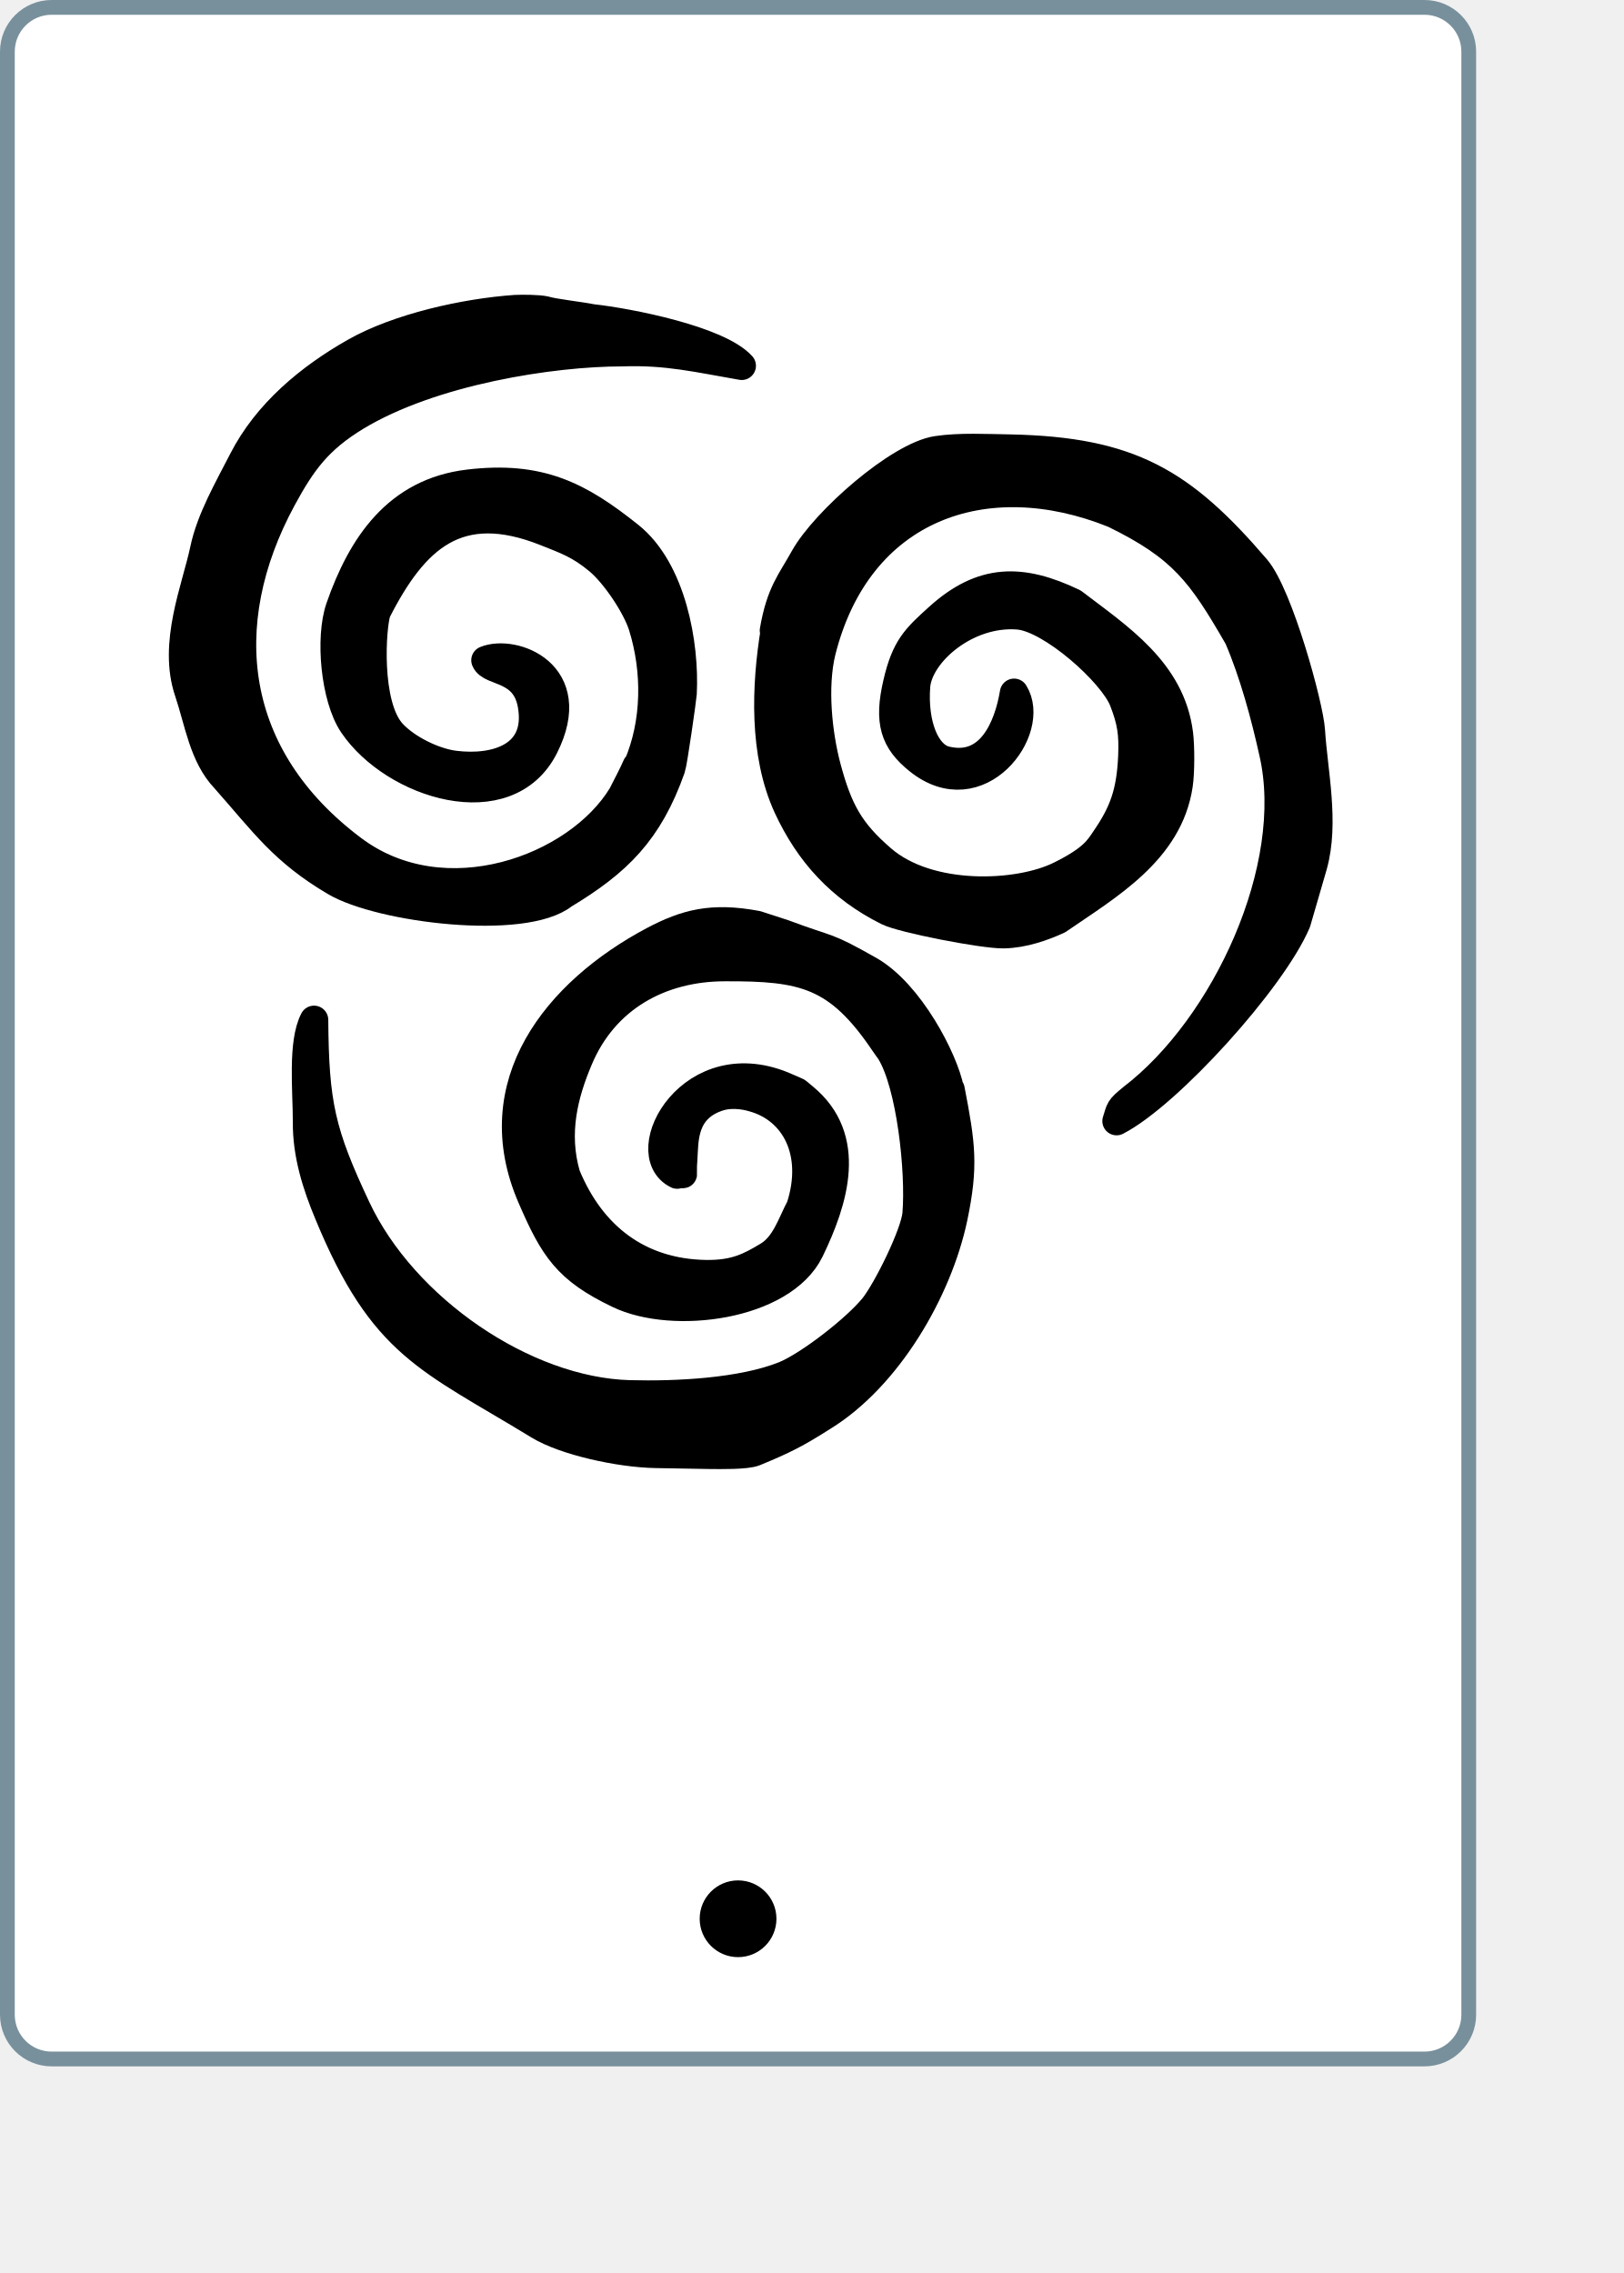
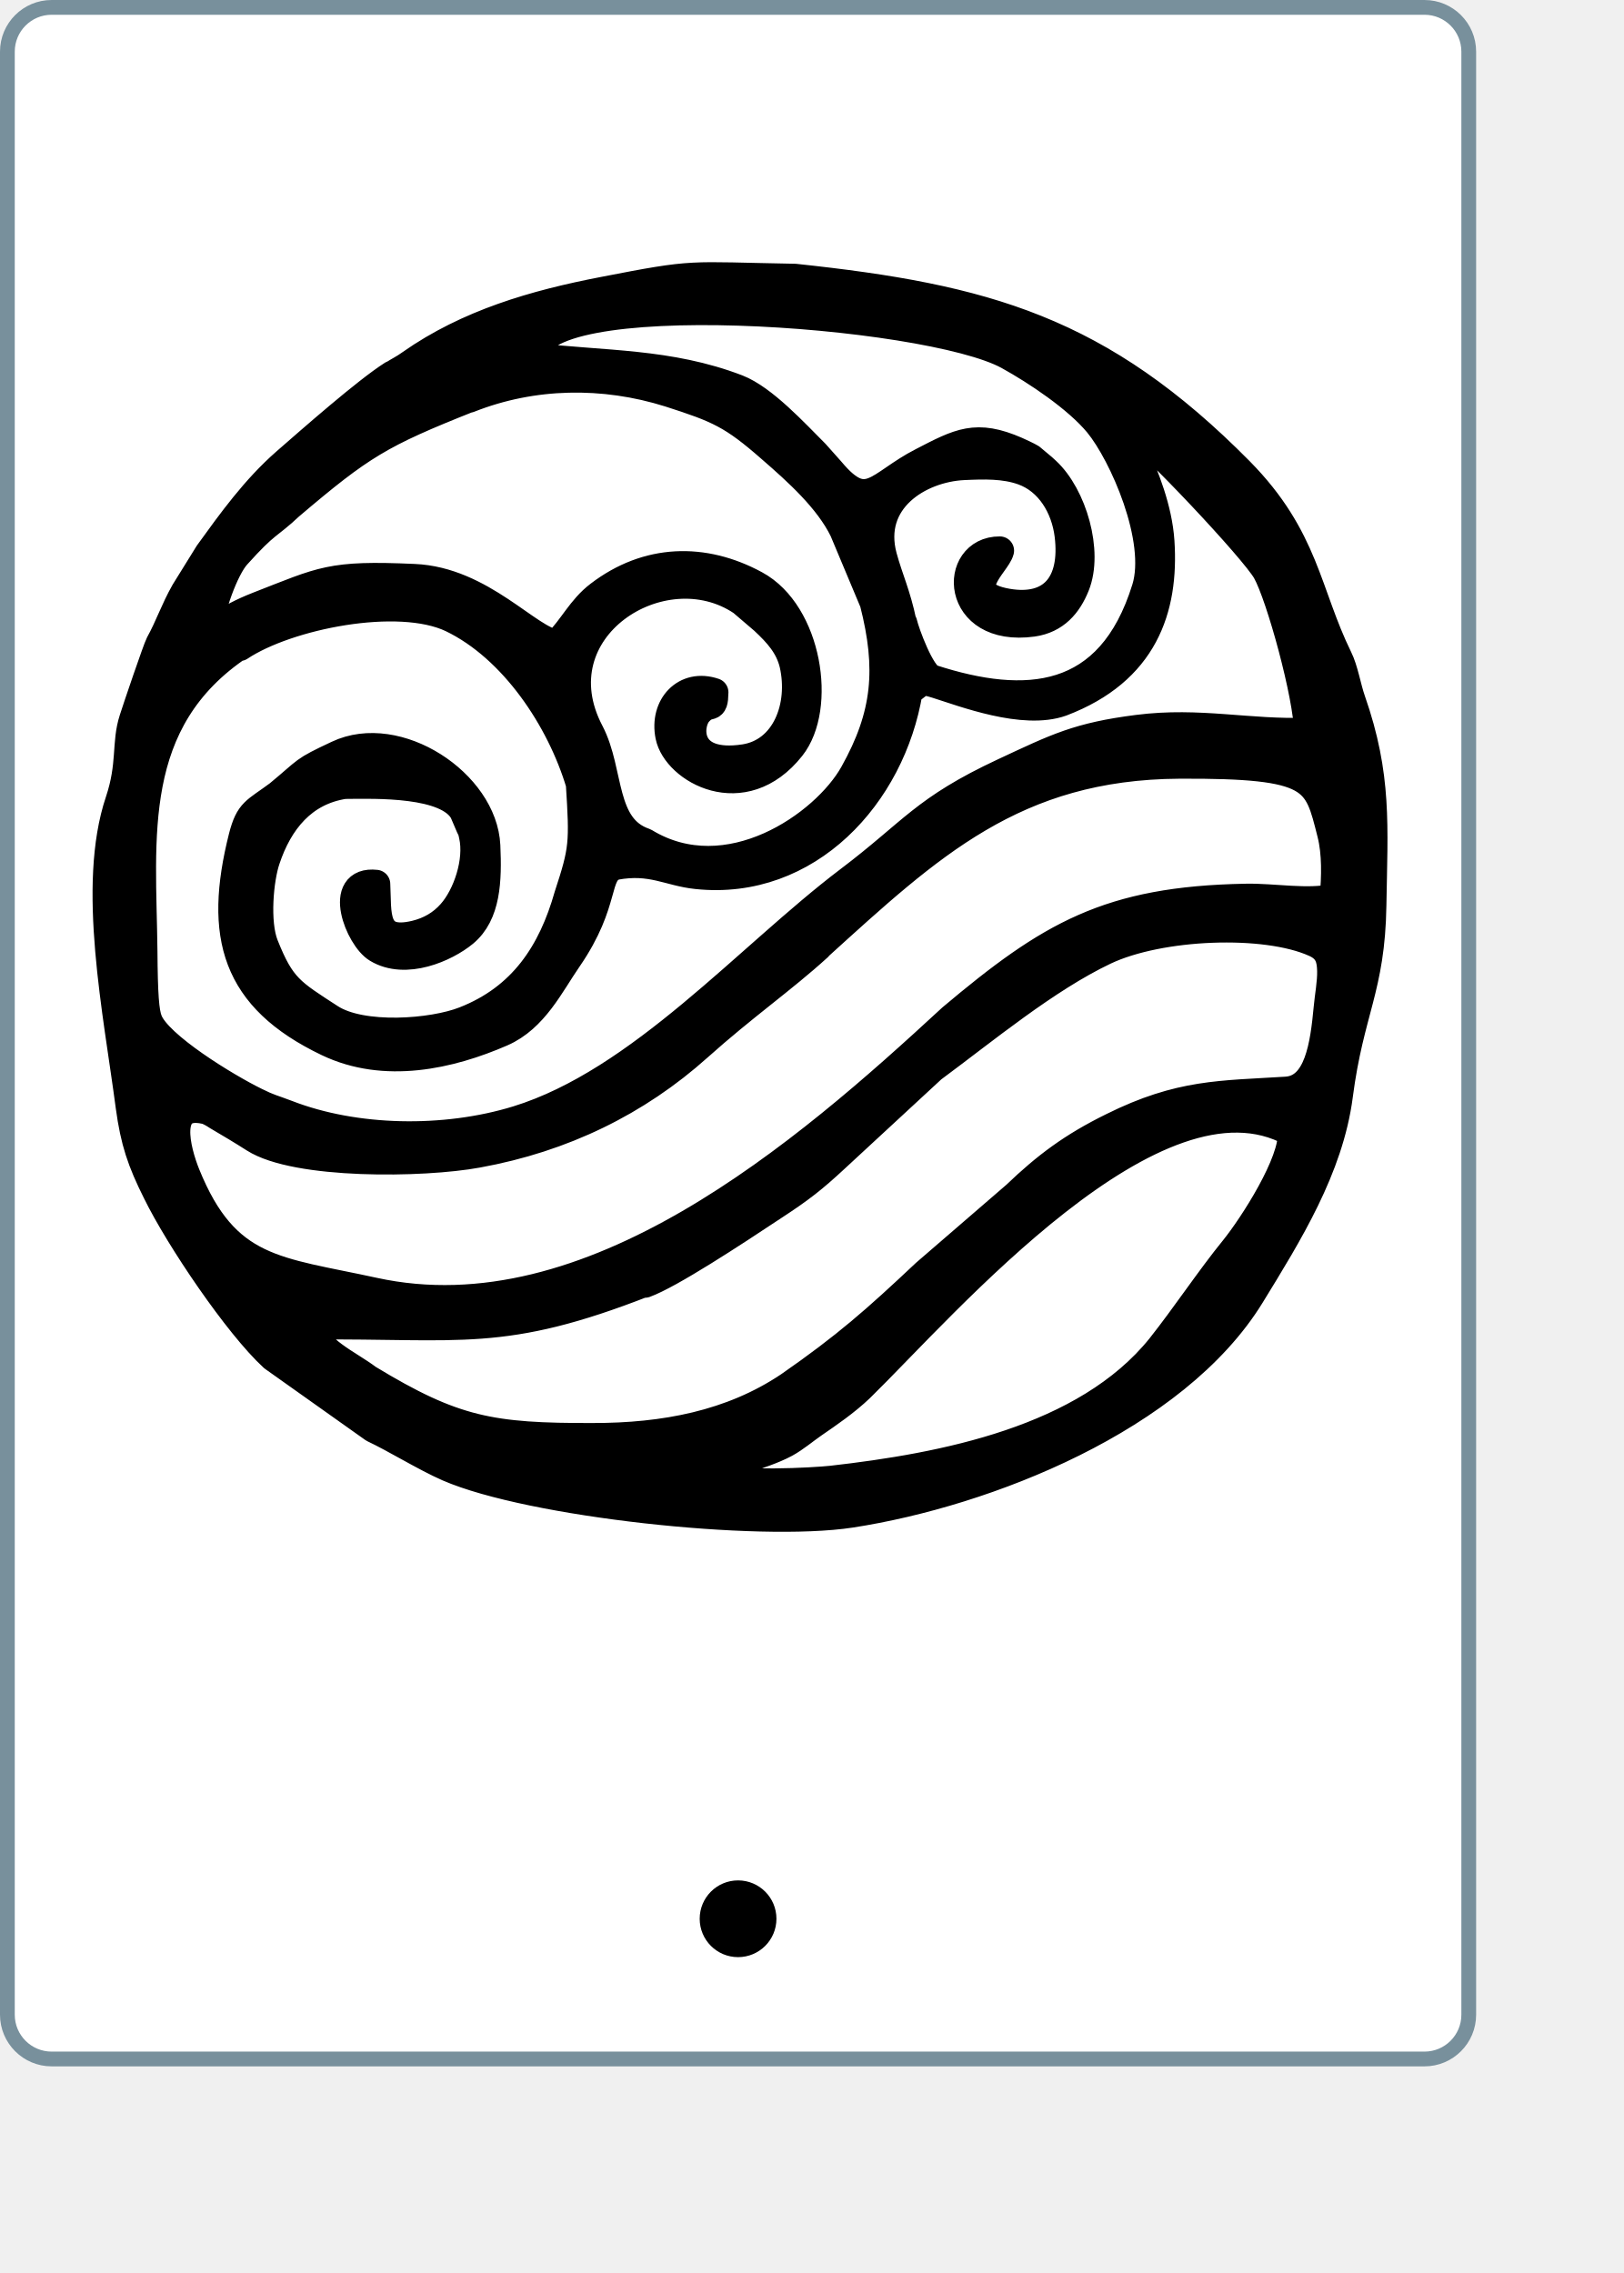
<svg xmlns="http://www.w3.org/2000/svg" width="110" height="154" viewBox="0 0 110 154">
  <rect x="0.5" y="0.5" width="99" height="139" rx="3" fill="#ffffff" stroke="#78909c" stroke-width="1" />
  <g transform="translate(0,20)">
-     <g transform="translate(-246.9867,-205.6183) scale(0.02143)">
-       <path d="M13538 11083c-13,30 -31,63 -46,93 -141,233 -562,389 -852,171 -388,-291 -439,-710 -223,-1109 64,-118 115,-187 233,-259 241,-146 621,-204 842,-204 142,-5 239,19 378,43 -73,-81 -355,-137 -474,-150 -33,-7 -123,-17 -147,-25 -22,-5 -72,-5 -95,-4 -158,11 -370,58 -507,136 -143,81 -278,193 -354,342 -45,88 -102,186 -122,282 -26,123 -101,298 -49,450 32,95 46,203 115,275 124,140 183,228 347,325 143,85 597,141 723,41 171,-103 269,-199 340,-400 6,-16 35,-221 36,-236 8,-156 -34,-391 -168,-498 -159,-127 -283,-192 -509,-165 -225,27 -337,194 -406,392 -33,95 -16,284 41,369 129,191 488,304 605,70 116,-231 -98,-309 -186,-273 16,40 126,21 147,142 28,163 -115,205 -244,189 -66,-8 -153,-51 -198,-100 -82,-89 -65,-339 -49,-385 119,-234 257,-362 534,-252 65,26 107,40 167,90 52,43 120,144 140,208 44,141 43,305 -16,442z" fill="#000000" stroke="#000000" stroke-width="90.0" stroke-linejoin="round" stroke-linecap="round" />
-       <path d="M13975 10654c-29,176 -37,390 40,558 68,147 168,257 317,331 46,23 301,73 366,72 63,-1 126,-24 172,-45 157,-108 350,-218 381,-427 6,-40 6,-121 1,-161 -25,-199 -190,-305 -334,-415 -163,-78 -287,-79 -426,47 -72,65 -104,95 -130,207 -29,124 -9,183 67,244 190,153 375,-96 302,-213 -18,109 -75,247 -215,214 -65,-15 -104,-115 -95,-235 8,-104 159,-237 323,-224 104,8 299,182 333,270 25,65 31,103 28,175 -5,117 -29,180 -86,263 -21,31 -39,63 -142,114 -132,66 -415,78 -564,-51 -101,-87 -138,-154 -175,-293 -27,-103 -43,-251 -16,-363 115,-459 519,-600 925,-436 217,106 276,188 393,391 48,111 85,248 111,366 82,361 -151,864 -446,1090 -44,36 -37,34 -50,73 163,-84 492,-447 569,-629l52 -179c38,-136 1,-297 -7,-427 -5,-78 -101,-428 -173,-512 -234,-273 -398,-371 -777,-379 -73,-1 -160,-6 -232,5 -120,18 -354,224 -419,340 -42,76 -75,109 -96,230z" fill="#000000" stroke="#000000" stroke-width="90.0" stroke-linejoin="round" stroke-linecap="round" />
-       <path d="M14528 12107c-19,-97 -128,-306 -255,-378 -145,-82 -117,-58 -269,-115l-86 -28c-143,-27 -225,-4 -326,49 -307,163 -541,455 -386,812 70,162 112,228 275,306 172,83 518,38 604,-138 77,-159 138,-355 -19,-484 -32,-26 -10,-12 -52,-31 -301,-136 -486,207 -348,275 29,-11 13,22 19,-50 4,-56 -4,-161 117,-197 32,-9 72,-6 105,4 132,37 204,174 149,345 -29,55 -48,122 -103,155 -58,35 -104,59 -195,58 -214,-3 -364,-121 -443,-313 -39,-134 -7,-257 39,-366 81,-194 258,-292 463,-292 248,-1 357,22 504,240 7,11 16,22 19,27 65,105 94,379 83,513 -5,63 -93,241 -136,295 -57,70 -206,185 -282,216 -135,54 -341,64 -490,60 -331,-9 -714,-271 -863,-589 -112,-238 -132,-329 -134,-595 -38,73 -22,223 -22,323 -1,102 30,199 68,290 173,419 316,456 665,669 82,50 255,88 369,90 57,1 116,2 174,3 30,0 112,2 139,-9 92,-38 130,-57 215,-111 205,-126 364,-398 413,-630 34,-163 25,-230 -9,-405z" fill="#000000" stroke="#000000" stroke-width="90.0" stroke-linejoin="round" stroke-linecap="round" />
+     <g transform="translate(-247.7367,-350.3456) scale(0.02143)">
+       <path d="M12801 16600c-83,53 -251,201 -337,276 -97,85 -171,188 -244,289l-75 121c-33,58 -50,111 -80,165 -8,15 -72,203 -83,238 -25,77 -5,142 -44,259 -90,267 -6,668 33,966 15,110 36,172 85,270 72,147 257,420 368,522l317 225c70,33 163,91 236,123 260,113 980,191 1273,146 428,-66 1025,-301 1264,-691 119,-194 248,-401 278,-630 35,-270 102,-338 106,-602 4,-252 18,-408 -66,-648 -14,-40 -23,-97 -41,-133 -101,-206 -104,-380 -312,-591 -442,-447 -804,-547 -1406,-611 -346,-6 -307,-17 -605,41 -218,42 -428,103 -609,230 -22,16 -38,23 -58,36zm242 75c202,-80 426,-83 633,-18 156,50 200,69 322,176 84,73 181,160 229,258l96 229c53,208 41,355 -64,542 -91,162 -398,376 -661,216 -138,-47 -108,-222 -173,-347 -172,-327 229,-584 481,-414l69 59c45,42 80,81 94,138 31,135 -26,279 -155,299 -190,29 -180,-107 -147,-145 36,-42 50,0 51,-64 -91,-31 -160,44 -141,138 21,105 232,227 384,35 99,-125 53,-423 -113,-513 -164,-89 -341,-84 -493,32 -58,44 -83,103 -135,155 -89,-11 -237,-199 -451,-208 -266,-12 -287,8 -493,88 -112,44 -110,68 -156,74 3,-61 49,-192 88,-235 96,-107 98,-90 168,-156 226,-192 285,-228 567,-340zm-725 785c150,-100 501,-171 671,-90 195,94 344,319 405,523 12,188 11,208 -37,354 -51,180 -144,323 -328,395 -101,40 -325,57 -425,-8 -125,-81 -155,-97 -208,-230 -29,-72 -16,-211 5,-272 40,-120 116,-216 248,-236 102,-1 326,-8 377,85l21 49c7,18 -1,-20 9,27 18,80 -19,190 -69,246 -30,34 -68,56 -113,67 -137,33 -120,-67 -125,-160 -125,-14 -53,170 4,204 89,54 216,-2 274,-50 71,-59 75,-165 70,-275 -9,-197 -281,-377 -469,-288 -115,54 -90,46 -187,126 -74,55 -92,53 -113,134 -79,313 -24,509 268,649 181,87 387,40 550,-31 103,-45 153,-152 209,-233 126,-183 82,-272 151,-294 114,-21 169,20 257,29 350,37 615,-252 669,-580l16 -12c27,-21 28,-25 73,-11 86,27 275,100 395,57 260,-99 326,-295 312,-508 -14,-209 -170,-411 -95,-363 65,41 393,389 431,457 44,78 131,396 132,508 -189,7 -343,-34 -539,-9 -188,24 -255,58 -422,136 -255,119 -286,188 -491,343 -318,241 -659,637 -1048,757 -231,71 -514,65 -728,-18 -47,-18 -56,-18 -100,-40 -92,-45 -309,-177 -339,-256 -11,-27 -15,-83 -16,-220 -4,-358 -53,-728 306,-967zm1828 948c352,-319 620,-573 1143,-576 432,-2 436,44 480,218 16,63 14,137 8,204 -82,19 -192,-2 -279,0 -434,8 -619,119 -929,380 -462,427 -1140,1015 -1827,865 -306,-67 -469,-62 -594,-371 -30,-75 -73,-234 61,-204 11,2 29,13 38,19 39,23 78,46 117,71 133,85 533,80 706,48 270,-49 504,-164 697,-337 144,-129 267,-214 379,-316zm-547 1065c79,-29 273,-156 410,-247 81,-53 121,-84 192,-150l306 -283c165,-122 360,-284 545,-372 175,-83 508,-96 665,-25 45,20 51,52 52,88 1,37 -8,83 -11,118 -11,116 -29,256 -132,262 -205,13 -334,7 -549,114 -126,62 -209,124 -305,216l-286 247c-156,147 -251,231 -431,356 -183,123 -397,162 -619,162 -324,1 -441,-20 -713,-185 -60,-46 -171,-93 -180,-169 477,-4 604,42 1056,-135zm814 -2089c-19,-91 -42,-136 -62,-209 -48,-179 114,-280 255,-287 65,-3 129,-5 188,16 84,30 134,114 145,203 19,155 -53,238 -194,214 -162,-28 -35,-122 -24,-165 -150,-1 -145,261 104,227 71,-10 111,-57 135,-117 43,-107 -9,-284 -92,-361l-12 -11 -37 -31c-6,-4 -40,-20 -45,-22 -128,-56 -180,-27 -298,34 -141,72 -174,168 -290,29l-49 -55c-65,-65 -164,-173 -246,-205 -216,-83 -422,-74 -642,-100 -19,-237 1243,-146 1499,-5 89,49 218,135 284,215 79,96 199,367 151,522 -113,365 -381,381 -677,285 -35,-11 -84,-145 -91,-176zm-575 2700c18,-51 123,-62 205,-106 31,-17 60,-42 89,-62 45,-31 101,-69 147,-113 267,-261 936,-1045 1365,-808 8,93 -123,296 -182,369 -78,96 -153,210 -233,311 -237,294 -688,379 -1040,419 -56,6 -305,20 -350,-10z" fill="#000000" stroke="#000000" stroke-width="90.0" stroke-linejoin="round" stroke-linecap="round" />
    </g>
    <circle cx="50" cy="110" r="2.6" fill="#000000" />
  </g>
</svg>
